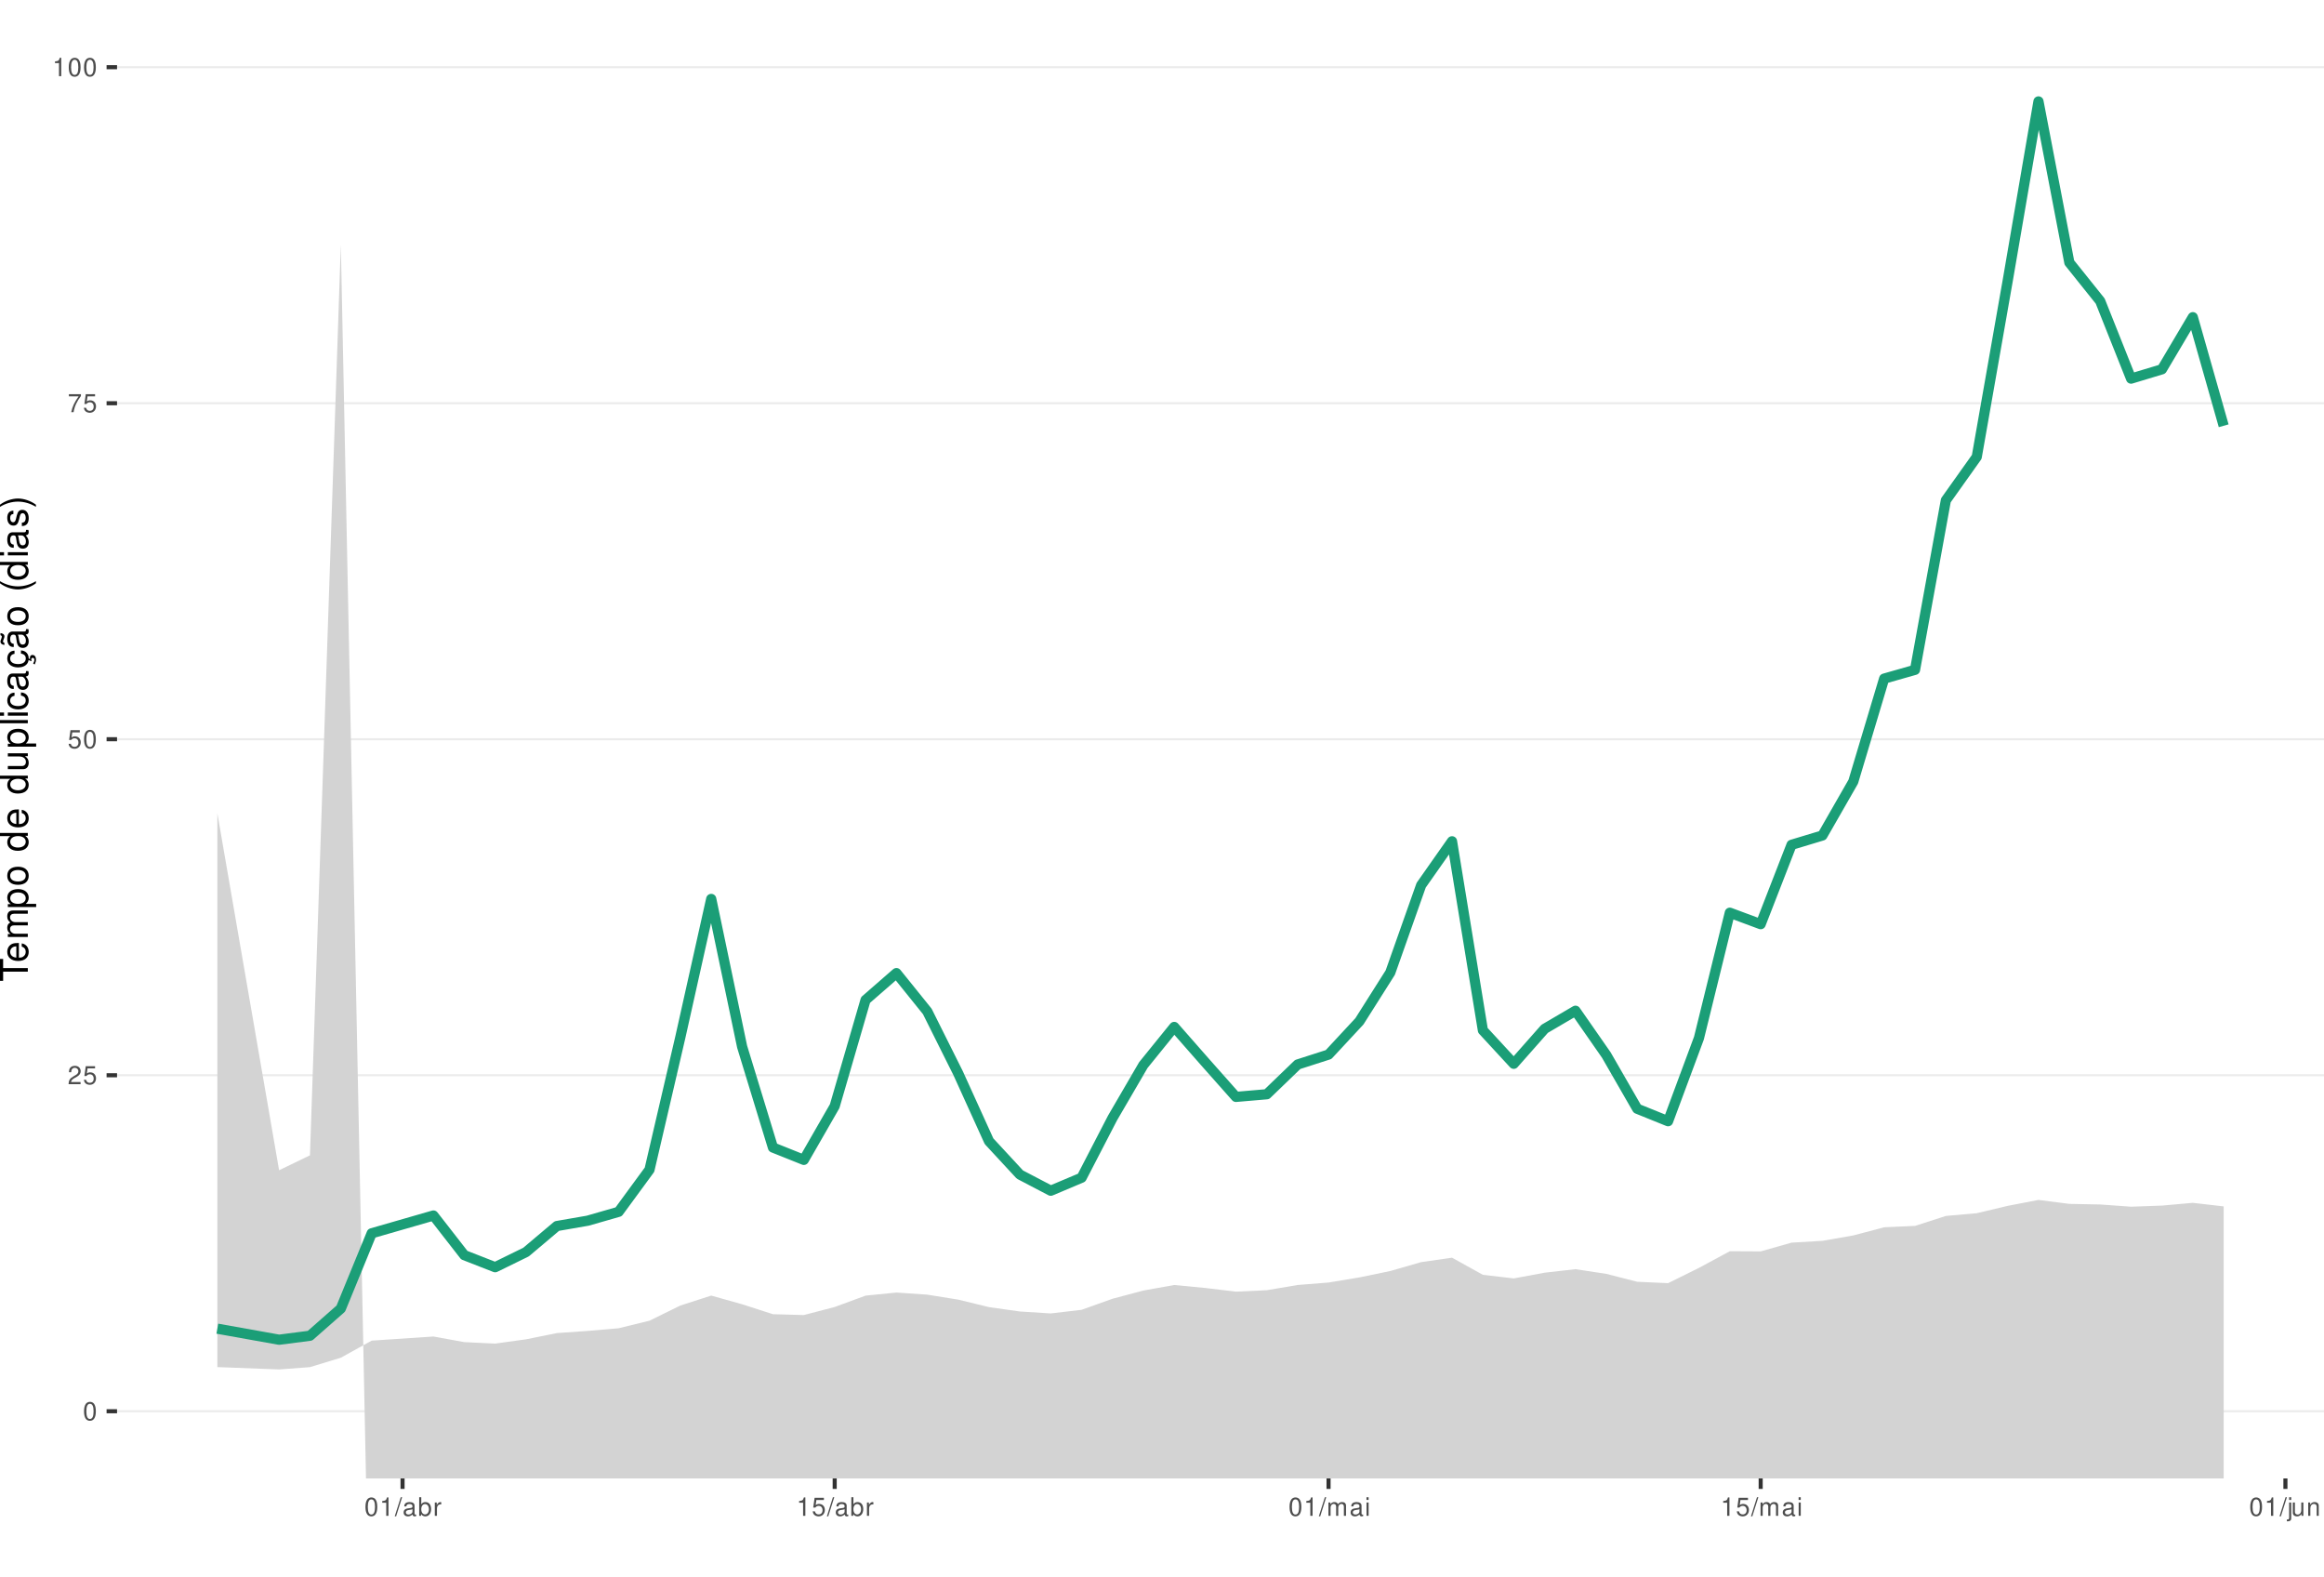
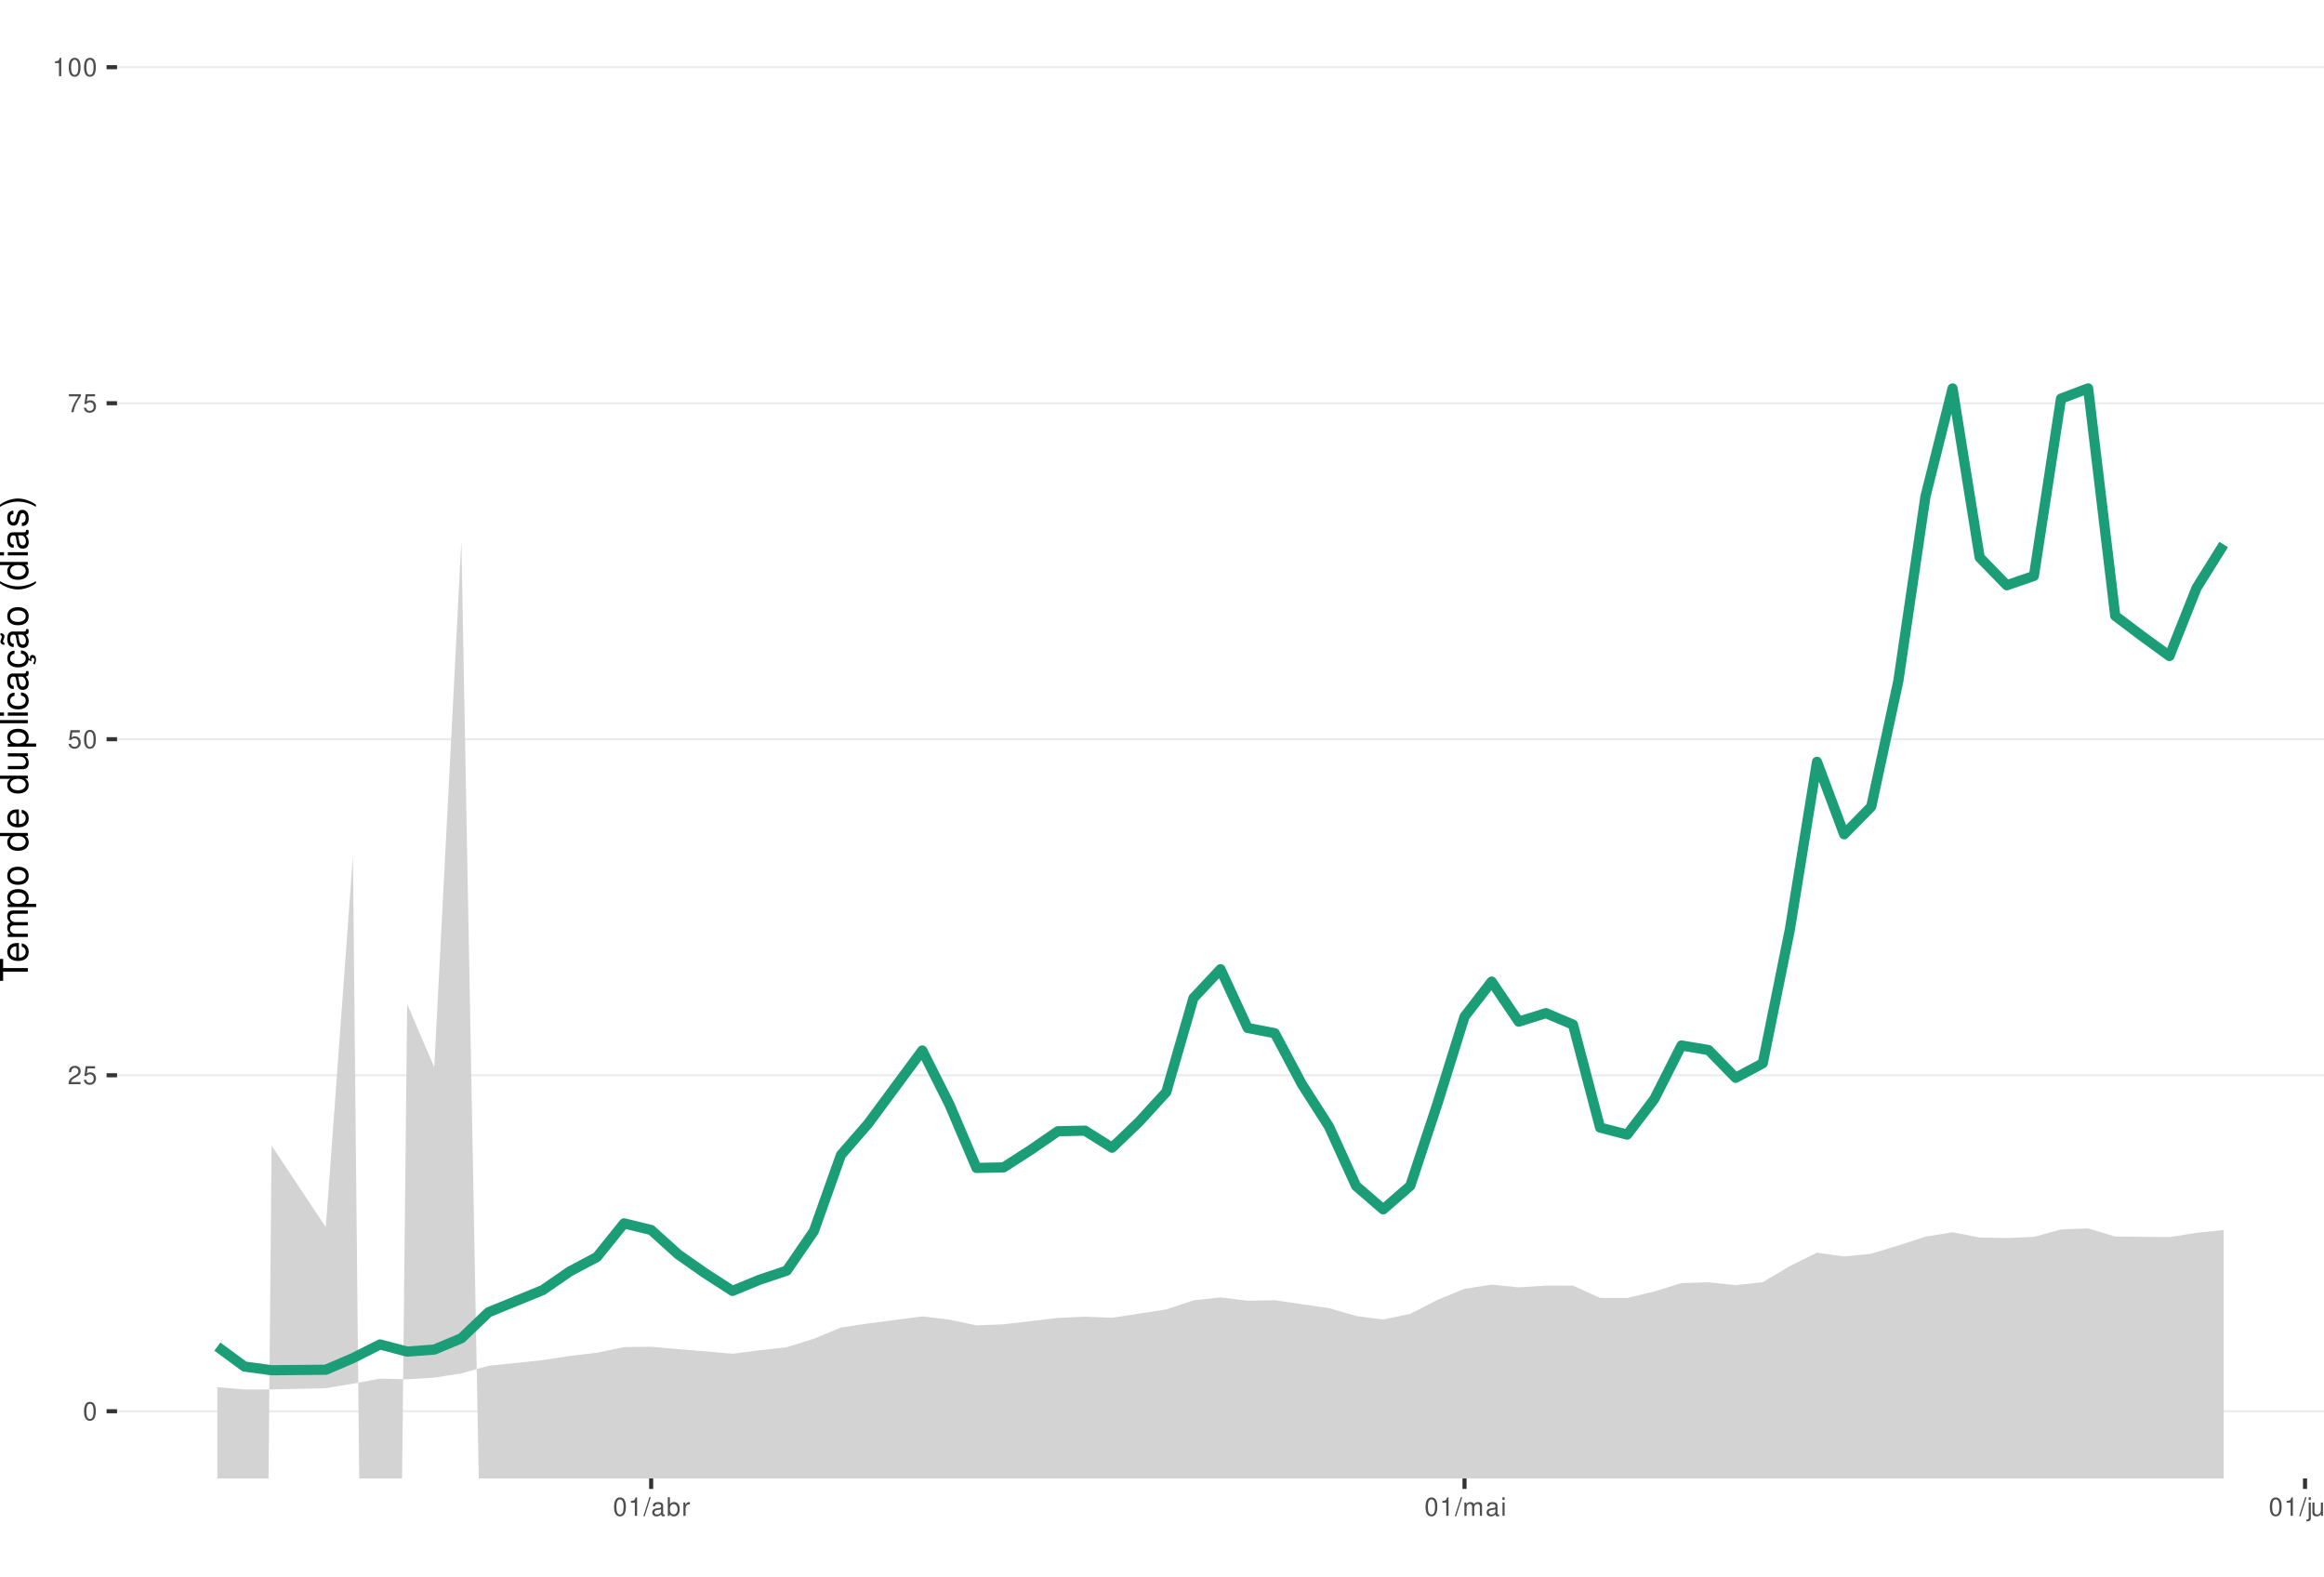
<svg xmlns="http://www.w3.org/2000/svg" xmlns:xlink="http://www.w3.org/1999/xlink" width="609pt" height="413pt" viewBox="0 0 609 413" version="1.1">
  <defs>
    <g>
      <symbol overflow="visible" id="glyph0-0">
        <path style="stroke:none;" d="" />
      </symbol>
      <symbol overflow="visible" id="glyph0-1">
        <path style="stroke:none;" d="M 1.828 -4.812 C 1.391 -4.812 0.984 -4.609 0.75 -4.281 C 0.438 -3.859 0.281 -3.219 0.281 -2.328 C 0.281 -0.703 0.812 0.156 1.828 0.156 C 2.828 0.156 3.375 -0.703 3.375 -2.297 C 3.375 -3.219 3.234 -3.844 2.922 -4.281 C 2.672 -4.625 2.281 -4.812 1.828 -4.812 Z M 1.828 -4.297 C 2.469 -4.297 2.781 -3.641 2.781 -2.344 C 2.781 -0.969 2.469 -0.328 1.812 -0.328 C 1.203 -0.328 0.891 -1 0.891 -2.328 C 0.891 -3.641 1.203 -4.297 1.828 -4.297 Z M 1.828 -4.297 " />
      </symbol>
      <symbol overflow="visible" id="glyph0-2">
        <path style="stroke:none;" d="M 3.375 -0.578 L 0.891 -0.578 C 0.938 -0.984 1.156 -1.234 1.734 -1.578 L 2.406 -1.953 C 3.062 -2.328 3.406 -2.812 3.406 -3.406 C 3.406 -3.812 3.234 -4.188 2.969 -4.438 C 2.688 -4.688 2.344 -4.812 1.891 -4.812 C 1.297 -4.812 0.844 -4.594 0.578 -4.188 C 0.422 -3.938 0.344 -3.641 0.328 -3.141 L 0.922 -3.141 C 0.938 -3.469 0.984 -3.672 1.062 -3.828 C 1.219 -4.125 1.516 -4.297 1.875 -4.297 C 2.406 -4.297 2.797 -3.906 2.797 -3.391 C 2.797 -3.016 2.578 -2.672 2.156 -2.438 L 1.547 -2.078 C 0.562 -1.516 0.281 -1.062 0.219 0 L 3.375 0 Z M 3.375 -0.578 " />
      </symbol>
      <symbol overflow="visible" id="glyph0-3">
        <path style="stroke:none;" d="M 3.172 -4.719 L 0.734 -4.719 L 0.375 -2.156 L 0.922 -2.156 C 1.188 -2.469 1.422 -2.594 1.797 -2.594 C 2.422 -2.594 2.812 -2.156 2.812 -1.453 C 2.812 -0.781 2.422 -0.359 1.781 -0.359 C 1.266 -0.359 0.953 -0.625 0.812 -1.156 L 0.234 -1.156 C 0.312 -0.766 0.375 -0.578 0.516 -0.406 C 0.781 -0.047 1.266 0.156 1.797 0.156 C 2.75 0.156 3.422 -0.547 3.422 -1.531 C 3.422 -2.469 2.797 -3.109 1.891 -3.109 C 1.562 -3.109 1.297 -3.016 1.016 -2.828 L 1.203 -4.141 L 3.172 -4.141 Z M 3.172 -4.719 " />
      </symbol>
      <symbol overflow="visible" id="glyph0-4">
        <path style="stroke:none;" d="M 3.469 -4.719 L 0.312 -4.719 L 0.312 -4.141 L 2.859 -4.141 C 1.734 -2.531 1.266 -1.547 0.922 0 L 1.547 0 C 1.797 -1.516 2.391 -2.812 3.469 -4.234 Z M 3.469 -4.719 " />
      </symbol>
      <symbol overflow="visible" id="glyph0-5">
        <path style="stroke:none;" d="M 1.719 -3.422 L 1.719 0 L 2.312 0 L 2.312 -4.812 L 1.922 -4.812 C 1.719 -4.078 1.578 -3.969 0.672 -3.859 L 0.672 -3.422 Z M 1.719 -3.422 " />
      </symbol>
      <symbol overflow="visible" id="glyph0-6">
        <path style="stroke:none;" d="M 1.531 -4.859 L -0.047 0.141 L 0.312 0.141 L 1.891 -4.859 Z M 1.531 -4.859 " />
      </symbol>
      <symbol overflow="visible" id="glyph0-7">
        <path style="stroke:none;" d="M 3.562 -0.328 C 3.5 -0.312 3.469 -0.312 3.438 -0.312 C 3.25 -0.312 3.141 -0.406 3.141 -0.578 L 3.141 -2.641 C 3.141 -3.25 2.688 -3.594 1.828 -3.594 C 1.312 -3.594 0.906 -3.438 0.672 -3.188 C 0.516 -3 0.453 -2.797 0.438 -2.453 L 0.984 -2.453 C 1.031 -2.875 1.297 -3.078 1.812 -3.078 C 2.312 -3.078 2.594 -2.891 2.594 -2.562 L 2.594 -2.406 C 2.578 -2.172 2.469 -2.078 2.016 -2.031 C 1.219 -1.922 1.109 -1.891 0.891 -1.812 C 0.484 -1.641 0.281 -1.328 0.281 -0.875 C 0.281 -0.25 0.719 0.156 1.422 0.156 C 1.859 0.156 2.219 0 2.609 -0.359 C 2.656 0 2.828 0.156 3.188 0.156 C 3.297 0.156 3.375 0.141 3.562 0.094 Z M 2.594 -1.094 C 2.594 -0.906 2.531 -0.797 2.375 -0.641 C 2.141 -0.438 1.875 -0.328 1.547 -0.328 C 1.109 -0.328 0.859 -0.547 0.859 -0.891 C 0.859 -1.266 1.094 -1.438 1.703 -1.531 C 2.297 -1.609 2.406 -1.641 2.594 -1.719 Z M 2.594 -1.094 " />
      </symbol>
      <symbol overflow="visible" id="glyph0-8">
        <path style="stroke:none;" d="M 0.359 -4.859 L 0.359 0 L 0.859 0 L 0.859 -0.453 C 1.125 -0.047 1.484 0.156 1.969 0.156 C 2.875 0.156 3.484 -0.594 3.484 -1.75 C 3.484 -2.891 2.922 -3.594 1.984 -3.594 C 1.516 -3.594 1.172 -3.406 0.906 -3.016 L 0.906 -4.859 Z M 1.891 -3.062 C 2.5 -3.062 2.906 -2.531 2.906 -1.703 C 2.906 -0.906 2.484 -0.359 1.891 -0.359 C 1.297 -0.359 0.906 -0.906 0.906 -1.719 C 0.906 -2.531 1.297 -3.062 1.891 -3.062 Z M 1.891 -3.062 " />
      </symbol>
      <symbol overflow="visible" id="glyph0-9">
        <path style="stroke:none;" d="M 0.453 -3.484 L 0.453 0 L 1.016 0 L 1.016 -1.812 C 1.031 -2.656 1.375 -3.016 2.141 -3 L 2.141 -3.562 C 2.047 -3.578 1.984 -3.594 1.922 -3.594 C 1.562 -3.594 1.297 -3.375 0.969 -2.859 L 0.969 -3.484 Z M 0.453 -3.484 " />
      </symbol>
      <symbol overflow="visible" id="glyph0-10">
        <path style="stroke:none;" d="M 0.469 -3.484 L 0.469 0 L 1.031 0 L 1.031 -2.188 C 1.031 -2.703 1.391 -3.109 1.844 -3.109 C 2.25 -3.109 2.484 -2.844 2.484 -2.406 L 2.484 0 L 3.047 0 L 3.047 -2.188 C 3.047 -2.703 3.422 -3.109 3.875 -3.109 C 4.266 -3.109 4.516 -2.844 4.516 -2.406 L 4.516 0 L 5.078 0 L 5.078 -2.609 C 5.078 -3.234 4.719 -3.594 4.062 -3.594 C 3.594 -3.594 3.312 -3.453 2.984 -3.062 C 2.781 -3.422 2.5 -3.594 2.047 -3.594 C 1.578 -3.594 1.266 -3.422 0.984 -3 L 0.984 -3.484 Z M 0.469 -3.484 " />
      </symbol>
      <symbol overflow="visible" id="glyph0-11">
        <path style="stroke:none;" d="M 1 -3.484 L 0.453 -3.484 L 0.453 0 L 1 0 Z M 1 -4.859 L 0.438 -4.859 L 0.438 -4.156 L 1 -4.156 Z M 1 -4.859 " />
      </symbol>
      <symbol overflow="visible" id="glyph0-12">
        <path style="stroke:none;" d="M 0.469 -3.484 L 0.469 0.5 C 0.469 0.859 0.359 0.969 0.016 0.969 C -0.031 0.969 -0.047 0.969 -0.125 0.953 L -0.125 1.438 C -0.047 1.438 -0.016 1.453 0.062 1.453 C 0.688 1.453 1.016 1.203 1.016 0.719 L 1.016 -3.484 Z M 1.016 -4.859 L 0.469 -4.859 L 0.469 -4.156 L 1.016 -4.156 Z M 1.016 -4.859 " />
      </symbol>
      <symbol overflow="visible" id="glyph0-13">
        <path style="stroke:none;" d="M 3.203 0 L 3.203 -3.484 L 2.656 -3.484 L 2.656 -1.516 C 2.656 -0.797 2.281 -0.328 1.703 -0.328 C 1.266 -0.328 0.984 -0.594 0.984 -1.016 L 0.984 -3.484 L 0.438 -3.484 L 0.438 -0.797 C 0.438 -0.219 0.859 0.156 1.547 0.156 C 2.062 0.156 2.391 -0.031 2.703 -0.484 L 2.703 0 Z M 3.203 0 " />
      </symbol>
      <symbol overflow="visible" id="glyph0-14">
        <path style="stroke:none;" d="M 0.469 -3.484 L 0.469 0 L 1.031 0 L 1.031 -1.922 C 1.031 -2.641 1.391 -3.109 1.969 -3.109 C 2.406 -3.109 2.688 -2.828 2.688 -2.422 L 2.688 0 L 3.234 0 L 3.234 -2.641 C 3.234 -3.219 2.812 -3.594 2.141 -3.594 C 1.625 -3.594 1.281 -3.391 0.984 -2.906 L 0.984 -3.484 Z M 0.469 -3.484 " />
      </symbol>
      <symbol overflow="visible" id="glyph1-0">
        <path style="stroke:none;" d="" />
      </symbol>
      <symbol overflow="visible" id="glyph1-1">
        <path style="stroke:none;" d="M -6.469 -3.547 L -6.469 -5.938 L -7.297 -5.938 L -7.297 -0.203 L -6.469 -0.203 L -6.469 -2.609 L 0 -2.609 L 0 -3.547 Z M -6.469 -3.547 " />
      </symbol>
      <symbol overflow="visible" id="glyph1-2">
        <path style="stroke:none;" d="M -2.344 -5.125 C -3.141 -5.125 -3.625 -5.062 -4.016 -4.922 C -4.875 -4.578 -5.391 -3.781 -5.391 -2.797 C -5.391 -1.344 -4.281 -0.406 -2.547 -0.406 C -0.812 -0.406 0.234 -1.297 0.234 -2.781 C 0.234 -3.984 -0.453 -4.812 -1.594 -5.016 L -1.594 -4.188 C -0.906 -3.953 -0.547 -3.484 -0.547 -2.812 C -0.547 -2.281 -0.781 -1.828 -1.219 -1.547 C -1.516 -1.344 -1.812 -1.281 -2.344 -1.266 Z M -3.016 -1.297 C -3.984 -1.359 -4.625 -1.953 -4.625 -2.797 C -4.625 -3.641 -3.953 -4.234 -3.016 -4.234 Z M -3.016 -1.297 " />
      </symbol>
      <symbol overflow="visible" id="glyph1-3">
        <path style="stroke:none;" d="M -5.234 -0.703 L 0 -0.703 L 0 -1.547 L -3.297 -1.547 C -4.047 -1.547 -4.656 -2.094 -4.656 -2.766 C -4.656 -3.391 -4.281 -3.734 -3.609 -3.734 L 0 -3.734 L 0 -4.578 L -3.297 -4.578 C -4.047 -4.578 -4.656 -5.125 -4.656 -5.812 C -4.656 -6.422 -4.266 -6.781 -3.609 -6.781 L 0 -6.781 L 0 -7.625 L -3.938 -7.625 C -4.875 -7.625 -5.391 -7.078 -5.391 -6.094 C -5.391 -5.406 -5.188 -4.984 -4.594 -4.484 C -5.156 -4.188 -5.391 -3.766 -5.391 -3.078 C -5.391 -2.375 -5.125 -1.906 -4.5 -1.469 L -5.234 -1.469 Z M -5.234 -0.703 " />
      </symbol>
      <symbol overflow="visible" id="glyph1-4">
        <path style="stroke:none;" d="M 2.188 -0.547 L 2.188 -1.375 L -0.547 -1.375 C -0.016 -1.812 0.234 -2.312 0.234 -2.984 C 0.234 -4.344 -0.859 -5.234 -2.531 -5.234 C -4.297 -5.234 -5.391 -4.375 -5.391 -2.984 C -5.391 -2.266 -5.062 -1.703 -4.453 -1.312 L -5.234 -1.312 L -5.234 -0.547 Z M -4.609 -2.844 C -4.609 -3.766 -3.797 -4.359 -2.547 -4.359 C -1.359 -4.359 -0.547 -3.75 -0.547 -2.844 C -0.547 -1.953 -1.344 -1.375 -2.578 -1.375 C -3.812 -1.375 -4.609 -1.953 -4.609 -2.844 Z M -4.609 -2.844 " />
      </symbol>
      <symbol overflow="visible" id="glyph1-5">
        <path style="stroke:none;" d="M -5.391 -2.719 C -5.391 -1.234 -4.344 -0.359 -2.578 -0.359 C -0.812 -0.359 0.234 -1.234 0.234 -2.734 C 0.234 -4.203 -0.812 -5.094 -2.547 -5.094 C -4.359 -5.094 -5.391 -4.234 -5.391 -2.719 Z M -4.625 -2.734 C -4.625 -3.672 -3.844 -4.234 -2.547 -4.234 C -1.312 -4.234 -0.547 -3.656 -0.547 -2.734 C -0.547 -1.797 -1.312 -1.234 -2.578 -1.234 C -3.844 -1.234 -4.625 -1.797 -4.625 -2.734 Z M -4.625 -2.734 " />
      </symbol>
      <symbol overflow="visible" id="glyph1-6">
        <path style="stroke:none;" d="" />
      </symbol>
      <symbol overflow="visible" id="glyph1-7">
        <path style="stroke:none;" d="M -7.297 -4.953 L -7.297 -4.125 L -4.578 -4.125 C -5.109 -3.766 -5.391 -3.203 -5.391 -2.516 C -5.391 -1.156 -4.297 -0.266 -2.625 -0.266 C -0.859 -0.266 0.234 -1.125 0.234 -2.547 C 0.234 -3.266 -0.047 -3.766 -0.688 -4.203 L 0 -4.203 L 0 -4.953 Z M -4.609 -2.656 C -4.609 -3.547 -3.812 -4.125 -2.562 -4.125 C -1.344 -4.125 -0.547 -3.547 -0.547 -2.656 C -0.547 -1.734 -1.359 -1.125 -2.578 -1.125 C -3.797 -1.125 -4.609 -1.734 -4.609 -2.656 Z M -4.609 -2.656 " />
      </symbol>
      <symbol overflow="visible" id="glyph1-8">
        <path style="stroke:none;" d="M 0 -4.812 L -5.234 -4.812 L -5.234 -3.984 L -2.266 -3.984 C -1.203 -3.984 -0.5 -3.438 -0.5 -2.562 C -0.5 -1.906 -0.906 -1.484 -1.531 -1.484 L -5.234 -1.484 L -5.234 -0.656 L -1.203 -0.656 C -0.328 -0.656 0.234 -1.297 0.234 -2.312 C 0.234 -3.094 -0.047 -3.578 -0.734 -4.062 L 0 -4.062 Z M 0 -4.812 " />
      </symbol>
      <symbol overflow="visible" id="glyph1-9">
        <path style="stroke:none;" d="M -7.297 -1.516 L -7.297 -0.688 L 0 -0.688 L 0 -1.516 Z M -7.297 -1.516 " />
      </symbol>
      <symbol overflow="visible" id="glyph1-10">
        <path style="stroke:none;" d="M -5.234 -1.5 L -5.234 -0.672 L 0 -0.672 L 0 -1.5 Z M -7.297 -1.5 L -7.297 -0.656 L -6.234 -0.656 L -6.234 -1.5 Z M -7.297 -1.5 " />
      </symbol>
      <symbol overflow="visible" id="glyph1-11">
        <path style="stroke:none;" d="M -3.484 -4.703 C -3.984 -4.672 -4.312 -4.562 -4.609 -4.359 C -5.094 -4 -5.391 -3.375 -5.391 -2.641 C -5.391 -1.219 -4.266 -0.312 -2.531 -0.312 C -0.844 -0.312 0.234 -1.203 0.234 -2.625 C 0.234 -3.875 -0.516 -4.672 -1.797 -4.766 L -1.797 -3.938 C -0.953 -3.797 -0.547 -3.359 -0.547 -2.656 C -0.547 -1.734 -1.297 -1.188 -2.531 -1.188 C -3.844 -1.188 -4.625 -1.719 -4.625 -2.625 C -4.625 -3.328 -4.203 -3.766 -3.484 -3.875 Z M -3.484 -4.703 " />
      </symbol>
      <symbol overflow="visible" id="glyph1-12">
        <path style="stroke:none;" d="M -0.484 -5.344 C -0.469 -5.266 -0.469 -5.219 -0.469 -5.172 C -0.469 -4.875 -0.625 -4.719 -0.875 -4.719 L -3.953 -4.719 C -4.891 -4.719 -5.391 -4.047 -5.391 -2.75 C -5.391 -1.984 -5.172 -1.375 -4.781 -1.016 C -4.516 -0.766 -4.203 -0.672 -3.688 -0.656 L -3.688 -1.484 C -4.328 -1.562 -4.625 -1.938 -4.625 -2.719 C -4.625 -3.484 -4.344 -3.891 -3.844 -3.891 L -3.625 -3.891 C -3.266 -3.875 -3.125 -3.703 -3.047 -3.016 C -2.891 -1.844 -2.844 -1.656 -2.719 -1.344 C -2.453 -0.734 -2 -0.422 -1.312 -0.422 C -0.375 -0.422 0.234 -1.078 0.234 -2.141 C 0.234 -2.797 0 -3.328 -0.547 -3.922 C 0 -3.984 0.234 -4.234 0.234 -4.781 C 0.234 -4.953 0.203 -5.062 0.141 -5.344 Z M -1.656 -3.891 C -1.375 -3.891 -1.203 -3.812 -0.969 -3.562 C -0.656 -3.219 -0.5 -2.812 -0.5 -2.312 C -0.5 -1.672 -0.812 -1.297 -1.344 -1.297 C -1.891 -1.297 -2.172 -1.656 -2.297 -2.547 C -2.422 -3.438 -2.453 -3.609 -2.594 -3.891 Z M -1.656 -3.891 " />
      </symbol>
      <symbol overflow="visible" id="glyph1-13">
        <path style="stroke:none;" d="M 0.234 -2.641 C 0.234 -3.875 -0.547 -4.703 -1.797 -4.766 L -1.797 -3.938 C -0.953 -3.797 -0.531 -3.359 -0.531 -2.656 C -0.531 -1.734 -1.281 -1.188 -2.516 -1.188 C -3.844 -1.188 -4.625 -1.719 -4.625 -2.625 C -4.625 -3.328 -4.203 -3.766 -3.484 -3.875 L -3.484 -4.703 C -3.984 -4.672 -4.312 -4.562 -4.609 -4.359 C -5.094 -4 -5.391 -3.375 -5.391 -2.641 C -5.391 -1.219 -4.266 -0.312 -2.531 -0.312 C -1.469 -0.312 -0.625 -0.672 -0.156 -1.312 C 0.047 -1.594 0.125 -1.812 0.203 -2.25 L 0.922 -1.938 L 0.984 -2.062 C 0.938 -2.188 0.906 -2.25 0.906 -2.375 C 0.906 -2.656 1.047 -2.828 1.281 -2.828 C 1.547 -2.828 1.734 -2.594 1.734 -2.297 C 1.734 -2.031 1.672 -1.844 1.438 -1.406 L 1.406 -1.312 L 1.812 -1.094 C 2.078 -1.75 2.141 -1.953 2.141 -2.344 C 2.141 -3.109 1.781 -3.578 1.203 -3.578 C 0.781 -3.578 0.547 -3.297 0.547 -2.797 C 0.547 -2.703 0.547 -2.641 0.562 -2.516 Z M 0.234 -2.641 " />
      </symbol>
      <symbol overflow="visible" id="glyph1-14">
        <path style="stroke:none;" d="M -0.484 -5.344 C -0.469 -5.266 -0.469 -5.219 -0.469 -5.172 C -0.469 -4.875 -0.625 -4.719 -0.875 -4.719 L -3.953 -4.719 C -4.891 -4.719 -5.391 -4.047 -5.391 -2.75 C -5.391 -1.984 -5.172 -1.375 -4.781 -1.016 C -4.516 -0.766 -4.203 -0.672 -3.688 -0.656 L -3.688 -1.484 C -4.328 -1.562 -4.625 -1.938 -4.625 -2.719 C -4.625 -3.484 -4.344 -3.891 -3.844 -3.891 L -3.625 -3.891 C -3.266 -3.875 -3.125 -3.703 -3.047 -3.016 C -2.891 -1.844 -2.844 -1.656 -2.719 -1.344 C -2.453 -0.734 -2 -0.422 -1.312 -0.422 C -0.375 -0.422 0.234 -1.078 0.234 -2.141 C 0.234 -2.797 0 -3.328 -0.547 -3.922 C 0 -3.984 0.234 -4.234 0.234 -4.781 C 0.234 -4.953 0.203 -5.062 0.141 -5.344 Z M -1.656 -3.891 C -1.375 -3.891 -1.203 -3.812 -0.969 -3.562 C -0.656 -3.219 -0.5 -2.812 -0.5 -2.312 C -0.5 -1.672 -0.812 -1.297 -1.344 -1.297 C -1.891 -1.297 -2.172 -1.656 -2.297 -2.547 C -2.422 -3.438 -2.453 -3.609 -2.594 -3.891 Z M -7.172 -3.75 C -6.922 -3.672 -6.812 -3.547 -6.812 -3.375 C -6.812 -3.25 -6.875 -2.984 -6.984 -2.734 C -7.156 -2.312 -7.172 -2.25 -7.172 -2.047 C -7.172 -1.594 -6.797 -1.297 -6.141 -1.188 L -6.141 -1.766 C -6.375 -1.812 -6.5 -1.938 -6.5 -2.094 C -6.5 -2.203 -6.469 -2.344 -6.375 -2.578 C -6.156 -3.156 -6.125 -3.234 -6.125 -3.438 C -6.125 -3.922 -6.484 -4.219 -7.172 -4.312 Z M -7.172 -3.75 " />
      </symbol>
      <symbol overflow="visible" id="glyph1-15">
        <path style="stroke:none;" d="M -7.297 -2.359 C -5.984 -1.359 -4.156 -0.734 -2.594 -0.734 C -1.016 -0.734 0.812 -1.359 2.125 -2.359 L 2.125 -2.906 C 0.688 -2.031 -0.984 -1.547 -2.594 -1.547 C -4.188 -1.547 -5.875 -2.031 -7.297 -2.906 Z M -7.297 -2.359 " />
      </symbol>
      <symbol overflow="visible" id="glyph1-16">
        <path style="stroke:none;" d="M -3.781 -4.375 C -4.812 -4.375 -5.391 -3.688 -5.391 -2.484 C -5.391 -1.266 -4.766 -0.469 -3.797 -0.469 C -2.969 -0.469 -2.578 -0.891 -2.281 -2.125 L -2.094 -2.906 C -1.953 -3.484 -1.734 -3.719 -1.375 -3.719 C -0.875 -3.719 -0.547 -3.234 -0.547 -2.5 C -0.547 -2.047 -0.672 -1.672 -0.891 -1.453 C -1.047 -1.328 -1.188 -1.266 -1.562 -1.219 L -1.562 -0.344 C -0.344 -0.375 0.234 -1.062 0.234 -2.438 C 0.234 -3.75 -0.422 -4.594 -1.438 -4.594 C -2.203 -4.594 -2.641 -4.156 -2.891 -3.109 L -3.078 -2.312 C -3.234 -1.625 -3.453 -1.344 -3.828 -1.344 C -4.312 -1.344 -4.625 -1.766 -4.625 -2.453 C -4.625 -3.125 -4.328 -3.484 -3.781 -3.5 Z M -3.781 -4.375 " />
      </symbol>
      <symbol overflow="visible" id="glyph1-17">
        <path style="stroke:none;" d="M 2.125 -0.938 C 0.812 -1.938 -1.016 -2.562 -2.578 -2.562 C -4.156 -2.562 -5.984 -1.938 -7.297 -0.938 L -7.297 -0.375 C -5.859 -1.266 -4.188 -1.75 -2.578 -1.75 C -0.984 -1.75 0.703 -1.266 2.125 -0.375 Z M 2.125 -0.938 " />
      </symbol>
    </g>
    <clipPath id="clip1">
      <path d="M 30.672 0 L 609 0 L 609 387.328 L 30.672 387.328 Z M 30.672 0 " />
    </clipPath>
    <clipPath id="clip2">
      <path d="M 30.672 369 L 609 369 L 609 370 L 30.672 370 Z M 30.672 369 " />
    </clipPath>
    <clipPath id="clip3">
      <path d="M 30.672 281 L 609 281 L 609 282 L 30.672 282 Z M 30.672 281 " />
    </clipPath>
    <clipPath id="clip4">
      <path d="M 30.672 193 L 609 193 L 609 194 L 30.672 194 Z M 30.672 193 " />
    </clipPath>
    <clipPath id="clip5">
      <path d="M 30.672 105 L 609 105 L 609 106 L 30.672 106 Z M 30.672 105 " />
    </clipPath>
    <clipPath id="clip6">
      <path d="M 30.672 17 L 609 17 L 609 18 L 30.672 18 Z M 30.672 17 " />
    </clipPath>
    <clipPath id="clip7">
-       <path d="M 56 64 L 583 64 L 583 387.328 L 56 387.328 Z M 56 64 " />
+       <path d="M 56 141 L 583 141 L 583 387.328 L 56 387.328 Z M 56 141 " />
    </clipPath>
  </defs>
  <g id="surface36">
    <rect x="0" y="0" width="609" height="413" style="fill:rgb(100%,100%,100%);fill-opacity:1;stroke:none;" />
    <rect x="0" y="0" width="609" height="413" style="fill:rgb(100%,100%,100%);fill-opacity:1;stroke:none;" />
    <path style="fill:none;stroke-width:1.067;stroke-linecap:round;stroke-linejoin:round;stroke:rgb(100%,100%,100%);stroke-opacity:1;stroke-miterlimit:10;" d="M 0 413 L 609 413 L 609 0 L 0 0 Z M 0 413 " />
    <g clip-path="url(#clip1)" clip-rule="nonzero">
      <path style=" stroke:none;fill-rule:nonzero;fill:rgb(100%,100%,100%);fill-opacity:1;" d="M 30.672 387.328 L 609 387.328 L 609 0 L 30.672 0 Z M 30.672 387.328 " />
    </g>
    <g clip-path="url(#clip2)" clip-rule="nonzero">
      <path style="fill:none;stroke-width:0.533;stroke-linecap:butt;stroke-linejoin:round;stroke:rgb(92.157%,92.157%,92.157%);stroke-opacity:1;stroke-miterlimit:10;" d="M 30.672 369.723 L 609 369.723 " />
    </g>
    <g clip-path="url(#clip3)" clip-rule="nonzero">
      <path style="fill:none;stroke-width:0.533;stroke-linecap:butt;stroke-linejoin:round;stroke:rgb(92.157%,92.157%,92.157%);stroke-opacity:1;stroke-miterlimit:10;" d="M 30.672 281.695 L 609 281.695 " />
    </g>
    <g clip-path="url(#clip4)" clip-rule="nonzero">
      <path style="fill:none;stroke-width:0.533;stroke-linecap:butt;stroke-linejoin:round;stroke:rgb(92.157%,92.157%,92.157%);stroke-opacity:1;stroke-miterlimit:10;" d="M 30.672 193.664 L 609 193.664 " />
    </g>
    <g clip-path="url(#clip5)" clip-rule="nonzero">
      <path style="fill:none;stroke-width:0.533;stroke-linecap:butt;stroke-linejoin:round;stroke:rgb(92.157%,92.157%,92.157%);stroke-opacity:1;stroke-miterlimit:10;" d="M 30.672 105.637 L 609 105.637 " />
    </g>
    <g clip-path="url(#clip6)" clip-rule="nonzero">
      <path style="fill:none;stroke-width:0.533;stroke-linecap:butt;stroke-linejoin:round;stroke:rgb(92.157%,92.157%,92.157%);stroke-opacity:1;stroke-miterlimit:10;" d="M 30.672 17.605 L 609 17.605 " />
    </g>
    <g clip-path="url(#clip7)" clip-rule="nonzero">
-       <path style=" stroke:none;fill-rule:nonzero;fill:rgb(82.745%,82.745%,82.745%);fill-opacity:1;" d="M 56.957 213.051 L 73.137 306.582 L 81.223 302.672 L 89.312 64.043 L 96.434 413 L 582.711 413 L 582.711 316.055 L 574.625 315.121 L 566.535 315.844 L 558.445 316.133 L 550.359 315.551 L 542.27 315.395 L 534.18 314.359 L 526.094 315.918 L 518.004 317.84 L 509.914 318.555 L 501.828 321.164 L 493.738 321.523 L 485.648 323.664 L 477.562 325.078 L 469.473 325.551 L 461.383 327.84 L 453.297 327.797 L 445.207 332.164 L 437.117 336.164 L 429.031 335.801 L 420.941 333.734 L 412.855 332.5 L 404.766 333.422 L 396.676 334.922 L 388.59 333.98 L 380.5 329.492 L 372.41 330.656 L 364.324 332.984 L 356.234 334.66 L 348.145 336 L 340.059 336.641 L 331.969 338.012 L 323.879 338.391 L 315.793 337.422 L 307.703 336.648 L 299.613 338.102 L 291.527 340.246 L 283.438 343.145 L 275.348 344.098 L 267.262 343.586 L 259.172 342.445 L 251.082 340.473 L 242.996 339.176 L 234.906 338.625 L 226.816 339.43 L 218.73 342.41 L 210.641 344.52 L 202.551 344.297 L 194.465 341.691 L 186.375 339.422 L 178.285 342.027 L 170.199 345.996 L 162.109 347.98 L 154.02 348.676 L 145.934 349.242 L 137.844 350.875 L 129.754 352 L 121.668 351.613 L 113.578 350.141 L 97.402 351.223 L 89.312 355.699 L 81.223 358.164 L 73.137 358.77 L 56.957 358.152 Z M 56.957 213.051 " />
-     </g>
-     <path style="fill:none;stroke-width:2.667;stroke-linecap:butt;stroke-linejoin:round;stroke:rgb(10.588%,61.961%,46.667%);stroke-opacity:1;stroke-miterlimit:10;" d="M 56.957 348.09 L 73.137 350.984 L 81.223 349.941 L 89.312 342.828 L 97.402 323.102 L 113.578 318.441 L 121.668 328.828 L 129.754 331.988 L 137.844 328.023 L 145.934 321.199 L 154.02 319.797 L 162.109 317.473 L 170.199 306.441 L 178.285 271.715 L 186.375 235.504 L 194.465 274.188 L 202.551 300.629 L 210.641 303.863 L 218.73 289.785 L 226.816 261.98 L 234.906 254.934 L 242.996 264.973 L 251.082 281.168 L 259.172 298.98 L 267.262 307.715 L 275.348 311.949 L 283.438 308.535 L 291.527 292.902 L 299.613 279.027 L 307.703 269.039 L 315.793 278.254 L 323.879 287.367 L 331.969 286.672 L 340.059 278.875 L 348.145 276.277 L 356.234 267.57 L 364.324 254.789 L 372.41 231.914 L 380.5 220.402 L 388.59 269.93 L 396.676 278.691 L 404.766 269.535 L 412.855 264.797 L 420.941 276.414 L 429.031 290.469 L 437.117 293.738 L 445.207 271.961 L 453.297 239.113 L 461.383 242.117 L 469.473 221.324 L 477.562 218.883 L 485.648 204.773 L 493.738 177.785 L 501.828 175.484 L 509.914 131.07 L 518.004 119.699 L 526.094 73.664 L 534.18 26.57 L 542.27 68.785 L 550.359 78.883 L 558.445 99.191 L 566.535 96.75 L 574.625 83.098 L 582.711 111.543 " />
+       <path style=" stroke:none;fill-rule:nonzero;fill:rgb(82.745%,82.745%,82.745%);fill-opacity:1;" d="M 56.957 396.473 L 57.133 413 L 70.133 413 L 71.168 300.121 L 85.379 321.508 L 92.484 224.312 L 94.387 413 L 105.09 413 L 106.691 263.047 L 113.797 279.574 L 120.902 141.645 L 125.934 413 L 582.711 413 L 582.711 322.242 L 575.609 322.984 L 568.504 324.098 L 561.398 324.016 L 554.293 323.957 L 547.188 321.82 L 540.082 322.102 L 532.98 324.035 L 525.875 324.348 L 518.77 324.203 L 511.664 322.824 L 504.559 323.988 L 497.453 326.293 L 490.352 328.449 L 483.246 329.18 L 476.141 328.168 L 469.035 331.688 L 461.93 335.906 L 454.828 336.68 L 447.723 335.941 L 440.617 336.141 L 433.512 338.348 L 426.406 340.047 L 419.301 340.02 L 412.199 336.812 L 405.094 336.801 L 397.988 337.266 L 390.883 336.547 L 383.777 337.648 L 376.672 340.543 L 369.57 344.203 L 362.465 345.691 L 355.359 344.777 L 348.254 342.699 L 341.148 341.68 L 334.047 340.641 L 326.941 340.773 L 319.836 339.891 L 312.73 340.668 L 305.625 343.039 L 298.52 344.145 L 291.418 345.227 L 284.312 344.953 L 277.207 345.266 L 270.102 346.109 L 262.996 346.945 L 255.895 347.223 L 248.789 345.723 L 241.684 344.867 L 227.473 346.727 L 220.367 347.789 L 213.266 350.723 L 206.16 352.941 L 199.055 353.746 L 191.949 354.664 L 184.844 354.023 L 177.738 353.465 L 170.637 352.824 L 163.531 352.914 L 156.426 354.395 L 149.32 355.23 L 142.215 356.332 L 128.008 357.812 L 120.902 359.805 L 113.797 360.914 L 106.691 361.359 L 99.586 361.184 L 92.484 362.496 L 85.379 363.684 L 71.168 364 L 64.062 364.023 L 56.957 363.406 Z M 56.957 396.473 " />
+     </g>
+     <path style="fill:none;stroke-width:2.667;stroke-linecap:butt;stroke-linejoin:round;stroke:rgb(10.588%,61.961%,46.667%);stroke-opacity:1;stroke-miterlimit:10;" d="M 56.957 352.789 L 64.062 358.008 L 71.168 358.977 L 85.379 358.848 L 92.484 355.805 L 99.586 352.223 L 106.691 354.094 L 113.797 353.566 L 120.902 350.602 L 128.008 343.789 L 142.215 337.984 L 149.32 333.086 L 156.426 329.312 L 163.531 320.496 L 170.637 322.238 L 177.738 328.645 L 184.844 333.613 L 191.949 338.191 L 199.055 335.27 L 206.16 332.887 L 213.266 322.543 L 220.367 302.594 L 227.473 294.414 L 241.684 275.207 L 248.789 289.32 L 255.895 305.98 L 262.996 305.832 L 270.102 301.258 L 277.207 296.367 L 284.312 296.211 L 291.418 300.68 L 298.52 293.859 L 305.625 286.098 L 312.73 261.508 L 319.836 253.922 L 326.941 269.305 L 334.047 270.676 L 341.148 284.023 L 348.254 295.125 L 355.359 310.703 L 362.465 316.836 L 369.57 310.648 L 376.672 289.152 L 383.777 266.352 L 390.883 257.16 L 397.988 267.656 L 405.094 265.426 L 412.199 268.426 L 419.301 295.41 L 426.406 297.246 L 433.512 287.941 L 440.617 273.898 L 447.723 275.094 L 454.828 282.367 L 461.93 278.566 L 469.035 243.488 L 476.141 199.586 L 483.246 218.57 L 490.352 211.332 L 497.453 178.426 L 504.559 130.082 L 511.664 101.77 L 518.77 146.039 L 525.875 153.328 L 532.98 150.887 L 540.082 104.43 L 547.188 101.746 L 554.293 161.34 L 561.398 166.707 L 568.504 171.867 L 575.609 154.016 L 582.711 142.652 " />
    <g style="fill:rgb(30.196%,30.196%,30.196%);fill-opacity:1;">
      <use xlink:href="#glyph0-1" x="21.738" y="372.07" />
    </g>
    <g style="fill:rgb(30.196%,30.196%,30.196%);fill-opacity:1;">
      <use xlink:href="#glyph0-2" x="17.738" y="284.043" />
      <use xlink:href="#glyph0-3" x="21.738" y="284.043" />
    </g>
    <g style="fill:rgb(30.196%,30.196%,30.196%);fill-opacity:1;">
      <use xlink:href="#glyph0-3" x="17.738" y="196.012" />
      <use xlink:href="#glyph0-1" x="21.738" y="196.012" />
    </g>
    <g style="fill:rgb(30.196%,30.196%,30.196%);fill-opacity:1;">
      <use xlink:href="#glyph0-4" x="17.738" y="107.984" />
      <use xlink:href="#glyph0-3" x="21.738" y="107.984" />
    </g>
    <g style="fill:rgb(30.196%,30.196%,30.196%);fill-opacity:1;">
      <use xlink:href="#glyph0-5" x="13.738" y="19.953" />
      <use xlink:href="#glyph0-1" x="17.738" y="19.953" />
      <use xlink:href="#glyph0-1" x="21.738" y="19.953" />
    </g>
    <path style="fill:none;stroke-width:1.067;stroke-linecap:butt;stroke-linejoin:round;stroke:rgb(20%,20%,20%);stroke-opacity:1;stroke-miterlimit:10;" d="M 27.93 369.723 L 30.672 369.723 " />
    <path style="fill:none;stroke-width:1.067;stroke-linecap:butt;stroke-linejoin:round;stroke:rgb(20%,20%,20%);stroke-opacity:1;stroke-miterlimit:10;" d="M 27.93 281.695 L 30.672 281.695 " />
    <path style="fill:none;stroke-width:1.067;stroke-linecap:butt;stroke-linejoin:round;stroke:rgb(20%,20%,20%);stroke-opacity:1;stroke-miterlimit:10;" d="M 27.93 193.664 L 30.672 193.664 " />
    <path style="fill:none;stroke-width:1.067;stroke-linecap:butt;stroke-linejoin:round;stroke:rgb(20%,20%,20%);stroke-opacity:1;stroke-miterlimit:10;" d="M 27.93 105.637 L 30.672 105.637 " />
    <path style="fill:none;stroke-width:1.067;stroke-linecap:butt;stroke-linejoin:round;stroke:rgb(20%,20%,20%);stroke-opacity:1;stroke-miterlimit:10;" d="M 27.93 17.605 L 30.672 17.605 " />
-     <path style="fill:none;stroke-width:1.067;stroke-linecap:butt;stroke-linejoin:round;stroke:rgb(20%,20%,20%);stroke-opacity:1;stroke-miterlimit:10;" d="M 105.488 390.07 L 105.488 387.328 " />
-     <path style="fill:none;stroke-width:1.067;stroke-linecap:butt;stroke-linejoin:round;stroke:rgb(20%,20%,20%);stroke-opacity:1;stroke-miterlimit:10;" d="M 218.73 390.07 L 218.73 387.328 " />
-     <path style="fill:none;stroke-width:1.067;stroke-linecap:butt;stroke-linejoin:round;stroke:rgb(20%,20%,20%);stroke-opacity:1;stroke-miterlimit:10;" d="M 348.145 390.07 L 348.145 387.328 " />
-     <path style="fill:none;stroke-width:1.067;stroke-linecap:butt;stroke-linejoin:round;stroke:rgb(20%,20%,20%);stroke-opacity:1;stroke-miterlimit:10;" d="M 461.383 390.07 L 461.383 387.328 " />
-     <path style="fill:none;stroke-width:1.067;stroke-linecap:butt;stroke-linejoin:round;stroke:rgb(20%,20%,20%);stroke-opacity:1;stroke-miterlimit:10;" d="M 598.891 390.07 L 598.891 387.328 " />
-     <g style="fill:rgb(30.196%,30.196%,30.196%);fill-opacity:1;">
-       <use xlink:href="#glyph0-1" x="95.488" y="397.109" />
-       <use xlink:href="#glyph0-5" x="99.488" y="397.109" />
-       <use xlink:href="#glyph0-6" x="103.488" y="397.109" />
-       <use xlink:href="#glyph0-7" x="105.488" y="397.109" />
-       <use xlink:href="#glyph0-8" x="109.488" y="397.109" />
-       <use xlink:href="#glyph0-9" x="113.488" y="397.109" />
-     </g>
-     <g style="fill:rgb(30.196%,30.196%,30.196%);fill-opacity:1;">
-       <use xlink:href="#glyph0-5" x="208.73" y="397.109" />
-       <use xlink:href="#glyph0-3" x="212.73" y="397.109" />
-       <use xlink:href="#glyph0-6" x="216.73" y="397.109" />
-       <use xlink:href="#glyph0-7" x="218.73" y="397.109" />
-       <use xlink:href="#glyph0-8" x="222.73" y="397.109" />
-       <use xlink:href="#glyph0-9" x="226.73" y="397.109" />
-     </g>
-     <g style="fill:rgb(30.196%,30.196%,30.196%);fill-opacity:1;">
-       <use xlink:href="#glyph0-1" x="337.645" y="397.109" />
-       <use xlink:href="#glyph0-5" x="341.645" y="397.109" />
-       <use xlink:href="#glyph0-6" x="345.645" y="397.109" />
-       <use xlink:href="#glyph0-10" x="347.645" y="397.109" />
-       <use xlink:href="#glyph0-7" x="353.645" y="397.109" />
-       <use xlink:href="#glyph0-11" x="357.645" y="397.109" />
-     </g>
-     <g style="fill:rgb(30.196%,30.196%,30.196%);fill-opacity:1;">
-       <use xlink:href="#glyph0-5" x="450.883" y="397.109" />
-       <use xlink:href="#glyph0-3" x="454.883" y="397.109" />
-       <use xlink:href="#glyph0-6" x="458.883" y="397.109" />
-       <use xlink:href="#glyph0-10" x="460.883" y="397.109" />
-       <use xlink:href="#glyph0-7" x="466.883" y="397.109" />
-       <use xlink:href="#glyph0-11" x="470.883" y="397.109" />
-     </g>
-     <g style="fill:rgb(30.196%,30.196%,30.196%);fill-opacity:1;">
-       <use xlink:href="#glyph0-1" x="589.391" y="397.109" />
-       <use xlink:href="#glyph0-5" x="593.391" y="397.109" />
-       <use xlink:href="#glyph0-6" x="597.391" y="397.109" />
-       <use xlink:href="#glyph0-12" x="599.391" y="397.109" />
-       <use xlink:href="#glyph0-13" x="600.391" y="397.109" />
-       <use xlink:href="#glyph0-14" x="604.391" y="397.109" />
+     <path style="fill:none;stroke-width:1.067;stroke-linecap:butt;stroke-linejoin:round;stroke:rgb(20%,20%,20%);stroke-opacity:1;stroke-miterlimit:10;" d="M 170.637 390.07 L 170.637 387.328 " />
+     <path style="fill:none;stroke-width:1.067;stroke-linecap:butt;stroke-linejoin:round;stroke:rgb(20%,20%,20%);stroke-opacity:1;stroke-miterlimit:10;" d="M 383.777 390.07 L 383.777 387.328 " />
+     <path style="fill:none;stroke-width:1.067;stroke-linecap:butt;stroke-linejoin:round;stroke:rgb(20%,20%,20%);stroke-opacity:1;stroke-miterlimit:10;" d="M 604.027 390.07 L 604.027 387.328 " />
+     <g style="fill:rgb(30.196%,30.196%,30.196%);fill-opacity:1;">
+       <use xlink:href="#glyph0-1" x="160.637" y="397.109" />
+       <use xlink:href="#glyph0-5" x="164.637" y="397.109" />
+       <use xlink:href="#glyph0-6" x="168.637" y="397.109" />
+       <use xlink:href="#glyph0-7" x="170.637" y="397.109" />
+       <use xlink:href="#glyph0-8" x="174.637" y="397.109" />
+       <use xlink:href="#glyph0-9" x="178.637" y="397.109" />
+     </g>
+     <g style="fill:rgb(30.196%,30.196%,30.196%);fill-opacity:1;">
+       <use xlink:href="#glyph0-1" x="373.277" y="397.109" />
+       <use xlink:href="#glyph0-5" x="377.277" y="397.109" />
+       <use xlink:href="#glyph0-6" x="381.277" y="397.109" />
+       <use xlink:href="#glyph0-10" x="383.277" y="397.109" />
+       <use xlink:href="#glyph0-7" x="389.277" y="397.109" />
+       <use xlink:href="#glyph0-11" x="393.277" y="397.109" />
+     </g>
+     <g style="fill:rgb(30.196%,30.196%,30.196%);fill-opacity:1;">
+       <use xlink:href="#glyph0-1" x="594.527" y="397.109" />
+       <use xlink:href="#glyph0-5" x="598.527" y="397.109" />
+       <use xlink:href="#glyph0-6" x="602.527" y="397.109" />
+       <use xlink:href="#glyph0-12" x="604.527" y="397.109" />
+       <use xlink:href="#glyph0-13" x="605.527" y="397.109" />
+       <use xlink:href="#glyph0-14" x="609.527" y="397.109" />
    </g>
    <g style="fill:rgb(0%,0%,0%);fill-opacity:1;">
      <use xlink:href="#glyph1-1" x="7.29" y="257.164" />
      <use xlink:href="#glyph1-2" x="7.29" y="252.164" />
      <use xlink:href="#glyph1-3" x="7.29" y="246.164" />
      <use xlink:href="#glyph1-4" x="7.29" y="238.164" />
      <use xlink:href="#glyph1-5" x="7.29" y="232.164" />
      <use xlink:href="#glyph1-6" x="7.29" y="226.164" />
      <use xlink:href="#glyph1-7" x="7.29" y="223.164" />
      <use xlink:href="#glyph1-2" x="7.29" y="217.164" />
      <use xlink:href="#glyph1-6" x="7.29" y="211.164" />
      <use xlink:href="#glyph1-7" x="7.29" y="208.164" />
      <use xlink:href="#glyph1-8" x="7.29" y="202.164" />
      <use xlink:href="#glyph1-4" x="7.29" y="196.164" />
      <use xlink:href="#glyph1-9" x="7.29" y="190.164" />
      <use xlink:href="#glyph1-10" x="7.29" y="188.164" />
      <use xlink:href="#glyph1-11" x="7.29" y="186.164" />
      <use xlink:href="#glyph1-12" x="7.29" y="181.164" />
      <use xlink:href="#glyph1-13" x="7.29" y="175.164" />
      <use xlink:href="#glyph1-14" x="7.29" y="170.164" />
      <use xlink:href="#glyph1-5" x="7.29" y="164.164" />
      <use xlink:href="#glyph1-6" x="7.29" y="158.164" />
      <use xlink:href="#glyph1-15" x="7.29" y="155.164" />
      <use xlink:href="#glyph1-7" x="7.29" y="152.164" />
      <use xlink:href="#glyph1-10" x="7.29" y="146.164" />
      <use xlink:href="#glyph1-12" x="7.29" y="144.164" />
      <use xlink:href="#glyph1-16" x="7.29" y="138.164" />
      <use xlink:href="#glyph1-17" x="7.29" y="133.164" />
    </g>
  </g>
</svg>
